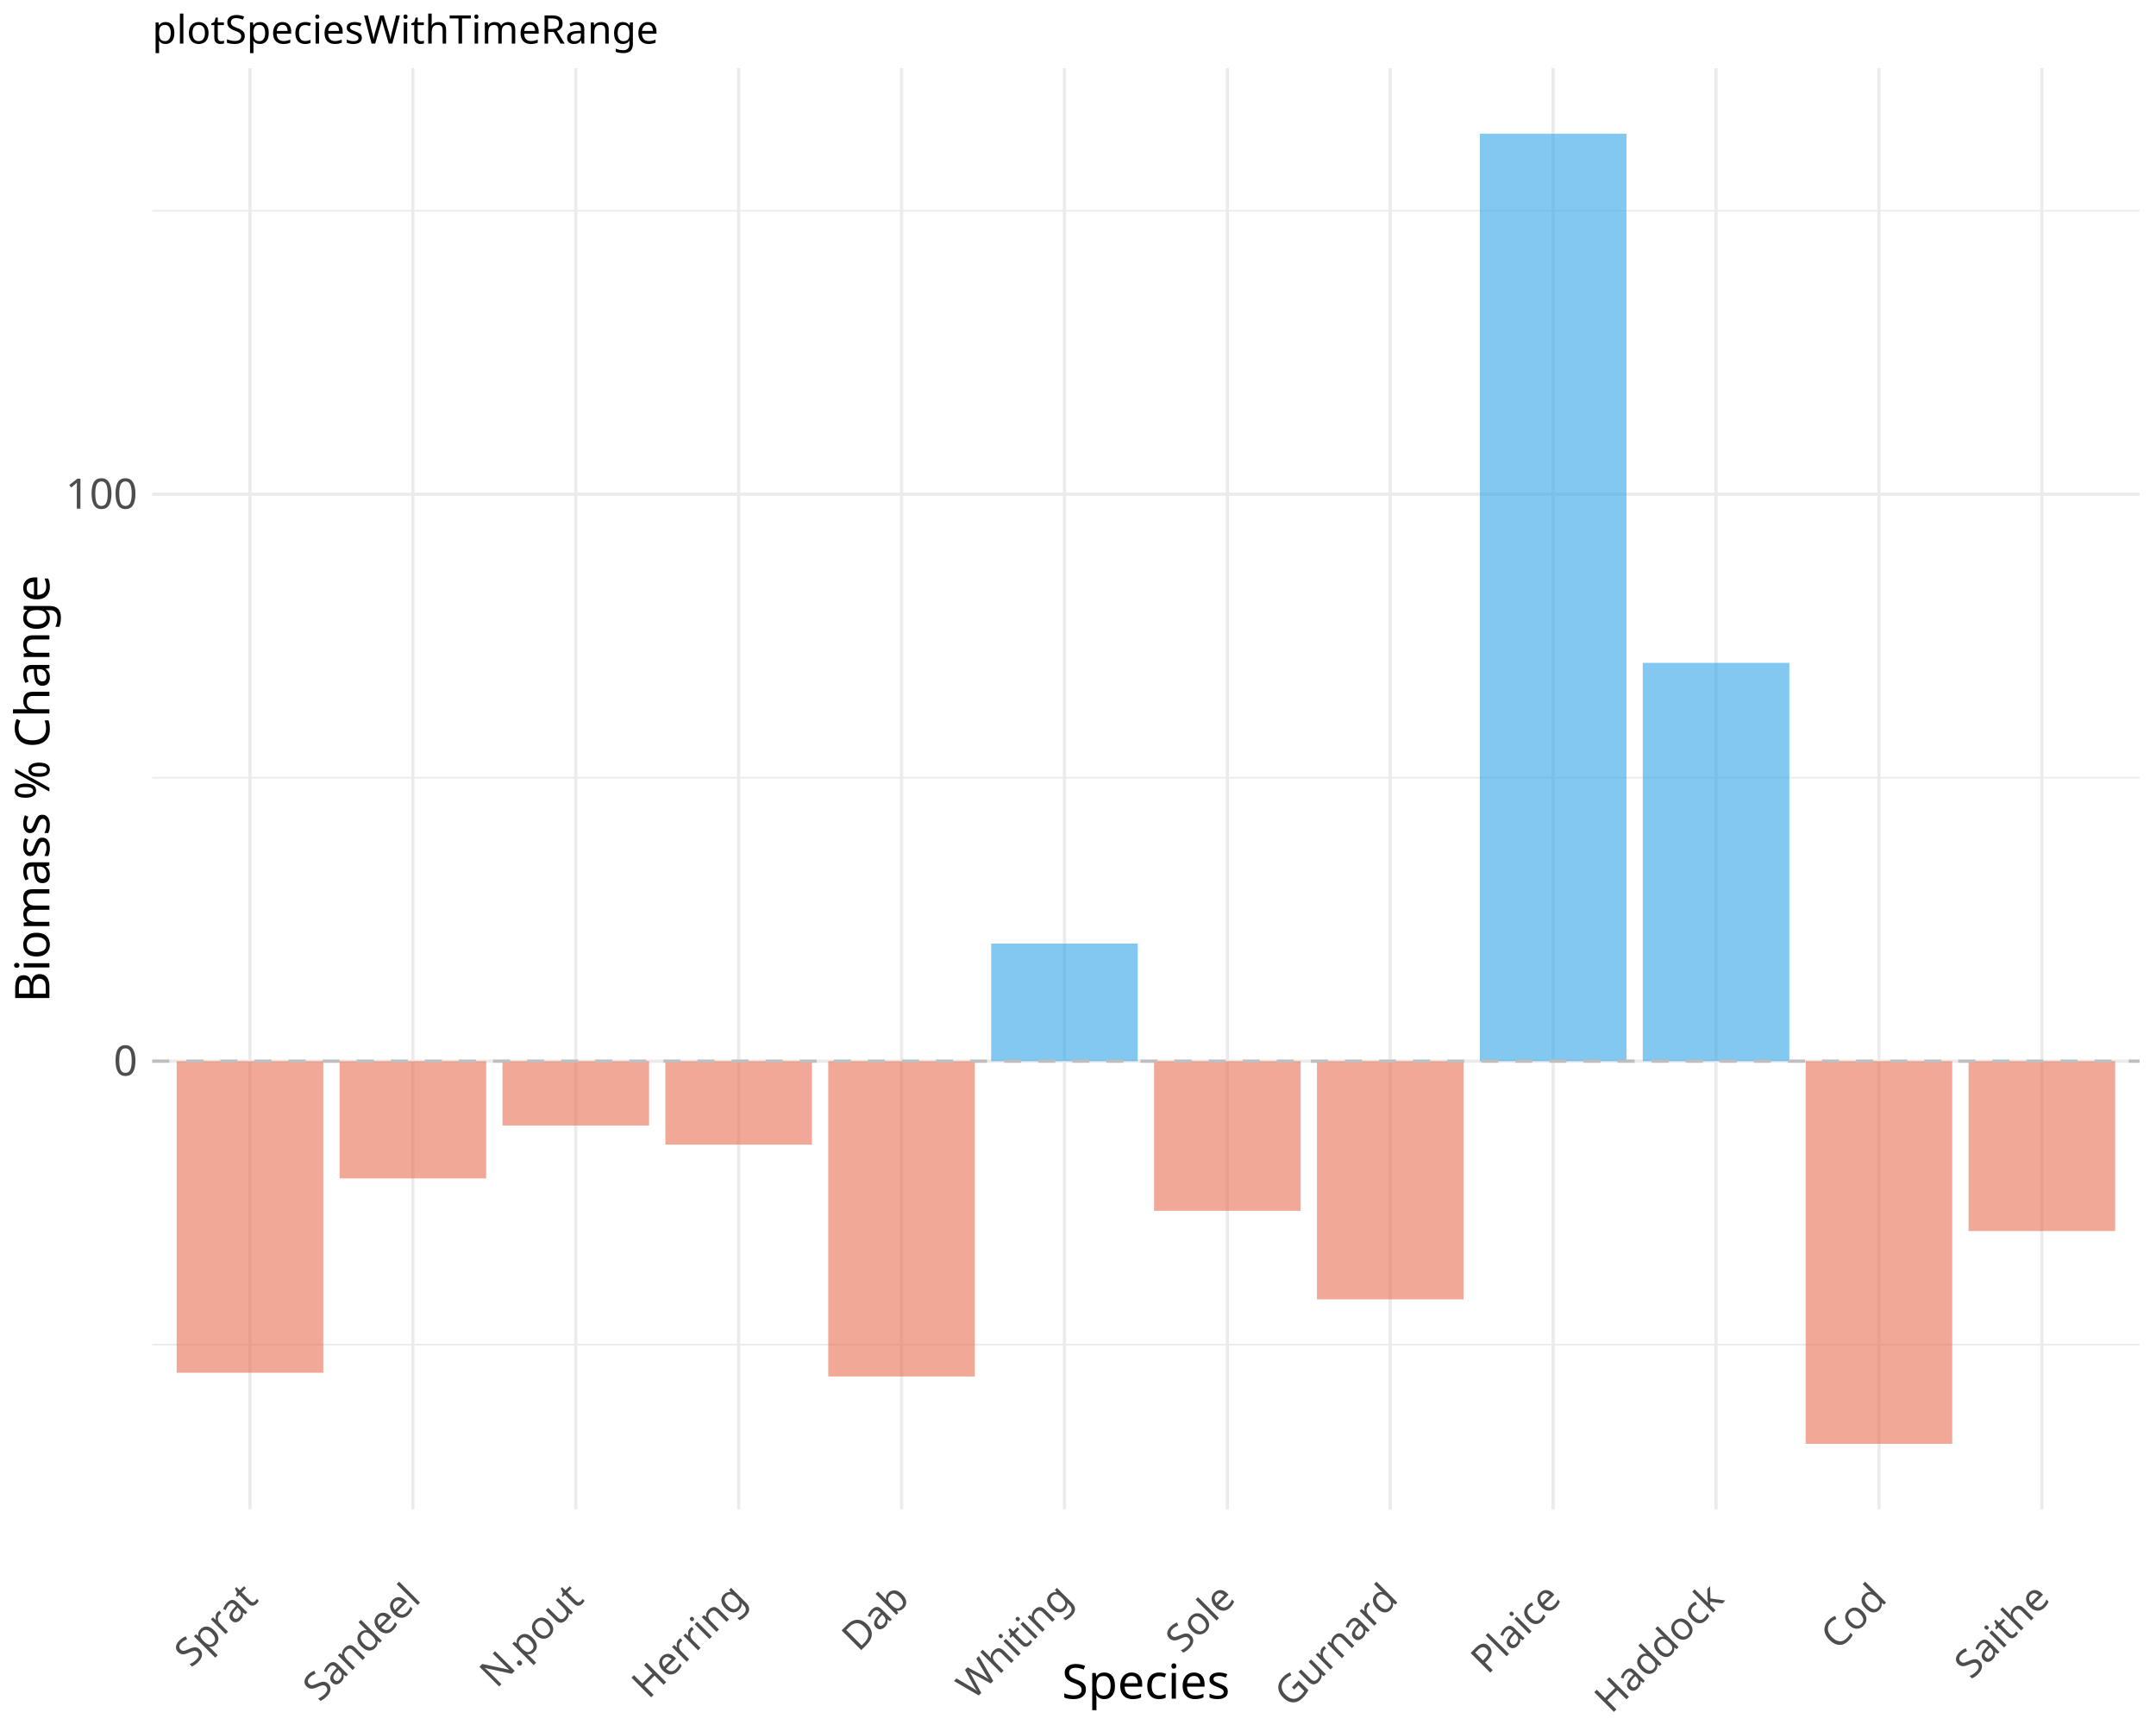
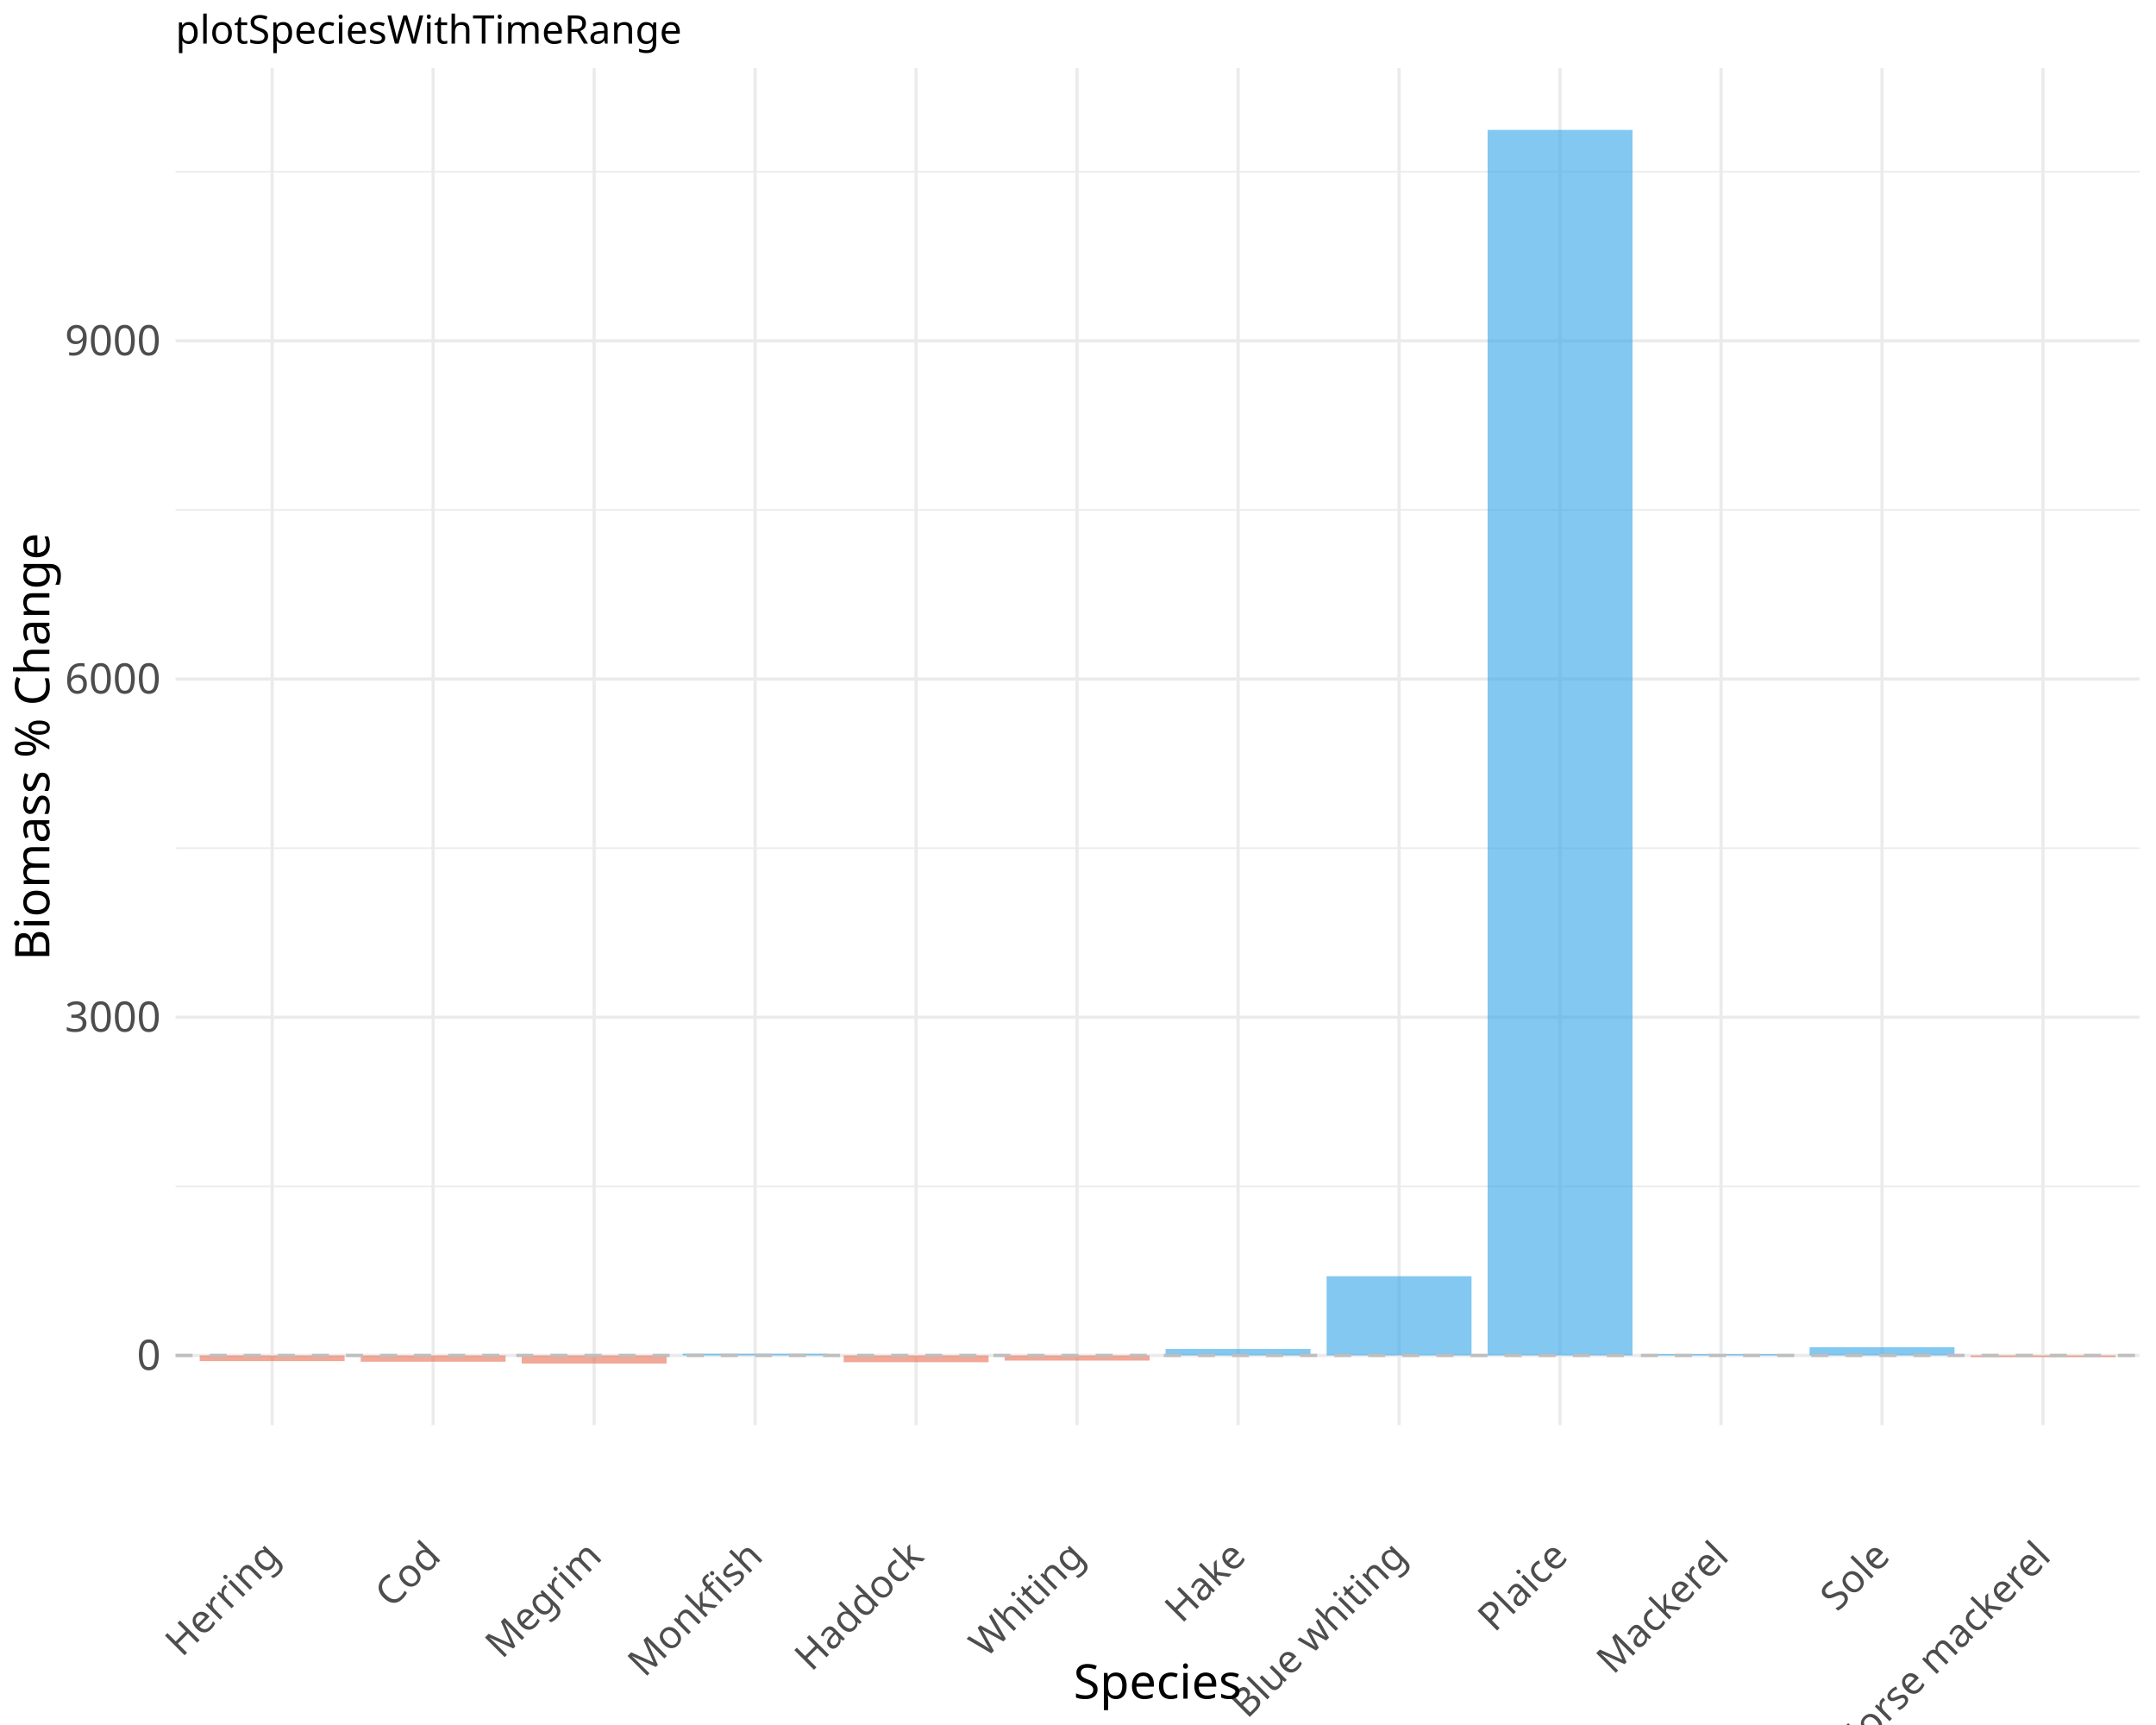
<svg xmlns="http://www.w3.org/2000/svg" class="svglite" data-engine-version="2.0" width="720.00pt" height="576.00pt" viewBox="0 0 720.00 576.00">
  <defs>
    <style type="text/css">
    .svglite line, .svglite polyline, .svglite polygon, .svglite path, .svglite rect, .svglite circle {
      fill: none;
      stroke: #000000;
      stroke-linecap: round;
      stroke-linejoin: round;
      stroke-miterlimit: 10.00;
    }
  </style>
  </defs>
  <rect width="100%" height="100%" style="stroke: none; fill: #FFFFFF;" />
  <defs>
    <clipPath id="cpMC4wMHw3MjAuMDB8MC4wMHw1NzYuMDA=">
      <rect x="0.00" y="0.00" width="720.00" height="576.00" />
    </clipPath>
  </defs>
  <g clip-path="url(#cpMC4wMHw3MjAuMDB8MC4wMHw1NzYuMDA=)">
    <rect x="0.00" y="0.00" width="720.00" height="576.00" style="stroke-width: 1.07; stroke: none; fill: #FFFFFF;" />
  </g>
  <defs>
-     <clipPath id="cpNTAuODR8NzE0LjUyfDIyLjc4fDUwMy45OQ==">
-       <rect x="50.84" y="22.78" width="663.68" height="481.21" />
+     <clipPath id="cpNTguNjN8NzE0LjUyfDIyLjc4fDQ3NS45MA==">
+       <rect x="58.63" y="22.78" width="655.89" height="453.12" />
    </clipPath>
  </defs>
-   <g clip-path="url(#cpNTAuODR8NzE0LjUyfDIyLjc4fDUwMy45OQ==)">
-     <polyline points="50.84,448.99 714.52,448.99 " style="stroke-width: 0.53; stroke: #EBEBEB; stroke-linecap: butt;" />
-     <polyline points="50.84,259.68 714.52,259.68 " style="stroke-width: 0.53; stroke: #EBEBEB; stroke-linecap: butt;" />
-     <polyline points="50.84,70.38 714.52,70.38 " style="stroke-width: 0.53; stroke: #EBEBEB; stroke-linecap: butt;" />
-     <polyline points="50.84,354.34 714.52,354.34 " style="stroke-width: 1.07; stroke: #EBEBEB; stroke-linecap: butt;" />
-     <polyline points="50.84,165.03 714.52,165.03 " style="stroke-width: 1.07; stroke: #EBEBEB; stroke-linecap: butt;" />
-     <polyline points="83.48,503.99 83.48,22.78 " style="stroke-width: 1.07; stroke: #EBEBEB; stroke-linecap: butt;" />
-     <polyline points="137.88,503.99 137.88,22.78 " style="stroke-width: 1.07; stroke: #EBEBEB; stroke-linecap: butt;" />
-     <polyline points="192.28,503.99 192.28,22.78 " style="stroke-width: 1.07; stroke: #EBEBEB; stroke-linecap: butt;" />
-     <polyline points="246.68,503.99 246.68,22.78 " style="stroke-width: 1.07; stroke: #EBEBEB; stroke-linecap: butt;" />
-     <polyline points="301.08,503.99 301.08,22.78 " style="stroke-width: 1.07; stroke: #EBEBEB; stroke-linecap: butt;" />
-     <polyline points="355.48,503.99 355.48,22.78 " style="stroke-width: 1.07; stroke: #EBEBEB; stroke-linecap: butt;" />
-     <polyline points="409.88,503.99 409.88,22.78 " style="stroke-width: 1.07; stroke: #EBEBEB; stroke-linecap: butt;" />
-     <polyline points="464.28,503.99 464.28,22.78 " style="stroke-width: 1.07; stroke: #EBEBEB; stroke-linecap: butt;" />
-     <polyline points="518.68,503.99 518.68,22.78 " style="stroke-width: 1.07; stroke: #EBEBEB; stroke-linecap: butt;" />
-     <polyline points="573.08,503.99 573.08,22.78 " style="stroke-width: 1.07; stroke: #EBEBEB; stroke-linecap: butt;" />
-     <polyline points="627.48,503.99 627.48,22.78 " style="stroke-width: 1.07; stroke: #EBEBEB; stroke-linecap: butt;" />
-     <polyline points="681.88,503.99 681.88,22.78 " style="stroke-width: 1.07; stroke: #EBEBEB; stroke-linecap: butt;" />
-     <rect x="59.00" y="354.34" width="48.96" height="104.04" style="stroke-width: 1.07; stroke: none; stroke-linecap: butt; stroke-linejoin: miter; fill: #E76F51; fill-opacity: 0.60;" />
-     <rect x="113.40" y="354.34" width="48.96" height="39.15" style="stroke-width: 1.07; stroke: none; stroke-linecap: butt; stroke-linejoin: miter; fill: #E76F51; fill-opacity: 0.60;" />
-     <rect x="167.80" y="354.34" width="48.96" height="21.49" style="stroke-width: 1.07; stroke: none; stroke-linecap: butt; stroke-linejoin: miter; fill: #E76F51; fill-opacity: 0.60;" />
-     <rect x="222.20" y="354.34" width="48.96" height="27.87" style="stroke-width: 1.07; stroke: none; stroke-linecap: butt; stroke-linejoin: miter; fill: #E76F51; fill-opacity: 0.60;" />
-     <rect x="276.60" y="354.34" width="48.96" height="105.29" style="stroke-width: 1.07; stroke: none; stroke-linecap: butt; stroke-linejoin: miter; fill: #E76F51; fill-opacity: 0.60;" />
-     <rect x="331.00" y="315.06" width="48.96" height="39.28" style="stroke-width: 1.07; stroke: none; stroke-linecap: butt; stroke-linejoin: miter; fill: #2FA4E7; fill-opacity: 0.60;" />
-     <rect x="385.40" y="354.34" width="48.96" height="49.97" style="stroke-width: 1.07; stroke: none; stroke-linecap: butt; stroke-linejoin: miter; fill: #E76F51; fill-opacity: 0.60;" />
-     <rect x="439.80" y="354.34" width="48.96" height="79.54" style="stroke-width: 1.07; stroke: none; stroke-linecap: butt; stroke-linejoin: miter; fill: #E76F51; fill-opacity: 0.60;" />
-     <rect x="494.20" y="44.66" width="48.96" height="309.68" style="stroke-width: 1.07; stroke: none; stroke-linecap: butt; stroke-linejoin: miter; fill: #2FA4E7; fill-opacity: 0.60;" />
-     <rect x="548.60" y="221.34" width="48.96" height="133.00" style="stroke-width: 1.07; stroke: none; stroke-linecap: butt; stroke-linejoin: miter; fill: #2FA4E7; fill-opacity: 0.60;" />
-     <rect x="603.00" y="354.34" width="48.96" height="127.78" style="stroke-width: 1.07; stroke: none; stroke-linecap: butt; stroke-linejoin: miter; fill: #E76F51; fill-opacity: 0.60;" />
-     <rect x="657.40" y="354.34" width="48.96" height="56.72" style="stroke-width: 1.07; stroke: none; stroke-linecap: butt; stroke-linejoin: miter; fill: #E76F51; fill-opacity: 0.60;" />
-     <line x1="50.84" y1="354.34" x2="714.52" y2="354.34" style="stroke-width: 1.07; stroke: #BEBEBE; stroke-dasharray: 5.69,5.69; stroke-linecap: butt;" />
+   <g clip-path="url(#cpNTguNjN8NzE0LjUyfDIyLjc4fDQ3NS45MA==)">
+     <polyline points="58.63,396.14 714.52,396.14 " style="stroke-width: 0.53; stroke: #EBEBEB; stroke-linecap: butt;" />
+     <polyline points="58.63,283.21 714.52,283.21 " style="stroke-width: 0.53; stroke: #EBEBEB; stroke-linecap: butt;" />
+     <polyline points="58.63,170.27 714.52,170.27 " style="stroke-width: 0.53; stroke: #EBEBEB; stroke-linecap: butt;" />
+     <polyline points="58.63,57.34 714.52,57.34 " style="stroke-width: 0.53; stroke: #EBEBEB; stroke-linecap: butt;" />
+     <polyline points="58.63,452.60 714.52,452.60 " style="stroke-width: 1.07; stroke: #EBEBEB; stroke-linecap: butt;" />
+     <polyline points="58.63,339.67 714.52,339.67 " style="stroke-width: 1.07; stroke: #EBEBEB; stroke-linecap: butt;" />
+     <polyline points="58.63,226.74 714.52,226.74 " style="stroke-width: 1.07; stroke: #EBEBEB; stroke-linecap: butt;" />
+     <polyline points="58.63,113.81 714.52,113.81 " style="stroke-width: 1.07; stroke: #EBEBEB; stroke-linecap: butt;" />
+     <polyline points="90.89,475.90 90.89,22.78 " style="stroke-width: 1.07; stroke: #EBEBEB; stroke-linecap: butt;" />
+     <polyline points="144.65,475.90 144.65,22.78 " style="stroke-width: 1.07; stroke: #EBEBEB; stroke-linecap: butt;" />
+     <polyline points="198.41,475.90 198.41,22.78 " style="stroke-width: 1.07; stroke: #EBEBEB; stroke-linecap: butt;" />
+     <polyline points="252.17,475.90 252.17,22.78 " style="stroke-width: 1.07; stroke: #EBEBEB; stroke-linecap: butt;" />
+     <polyline points="305.93,475.90 305.93,22.78 " style="stroke-width: 1.07; stroke: #EBEBEB; stroke-linecap: butt;" />
+     <polyline points="359.69,475.90 359.69,22.78 " style="stroke-width: 1.07; stroke: #EBEBEB; stroke-linecap: butt;" />
+     <polyline points="413.46,475.90 413.46,22.78 " style="stroke-width: 1.07; stroke: #EBEBEB; stroke-linecap: butt;" />
+     <polyline points="467.22,475.90 467.22,22.78 " style="stroke-width: 1.07; stroke: #EBEBEB; stroke-linecap: butt;" />
+     <polyline points="520.98,475.90 520.98,22.78 " style="stroke-width: 1.07; stroke: #EBEBEB; stroke-linecap: butt;" />
+     <polyline points="574.74,475.90 574.74,22.78 " style="stroke-width: 1.07; stroke: #EBEBEB; stroke-linecap: butt;" />
+     <polyline points="628.50,475.90 628.50,22.78 " style="stroke-width: 1.07; stroke: #EBEBEB; stroke-linecap: butt;" />
+     <polyline points="682.26,475.90 682.26,22.78 " style="stroke-width: 1.07; stroke: #EBEBEB; stroke-linecap: butt;" />
+     <rect x="66.69" y="452.60" width="48.39" height="1.89" style="stroke-width: 1.07; stroke: none; stroke-linecap: butt; stroke-linejoin: miter; fill: #E76F51; fill-opacity: 0.60;" />
+     <rect x="120.46" y="452.60" width="48.39" height="2.09" style="stroke-width: 1.07; stroke: none; stroke-linecap: butt; stroke-linejoin: miter; fill: #E76F51; fill-opacity: 0.60;" />
+     <rect x="174.22" y="452.60" width="48.39" height="2.70" style="stroke-width: 1.07; stroke: none; stroke-linecap: butt; stroke-linejoin: miter; fill: #E76F51; fill-opacity: 0.60;" />
+     <rect x="227.98" y="452.03" width="48.39" height="0.57" style="stroke-width: 1.07; stroke: none; stroke-linecap: butt; stroke-linejoin: miter; fill: #2FA4E7; fill-opacity: 0.60;" />
+     <rect x="281.74" y="452.60" width="48.39" height="2.26" style="stroke-width: 1.07; stroke: none; stroke-linecap: butt; stroke-linejoin: miter; fill: #E76F51; fill-opacity: 0.60;" />
+     <rect x="335.50" y="452.60" width="48.39" height="1.72" style="stroke-width: 1.07; stroke: none; stroke-linecap: butt; stroke-linejoin: miter; fill: #E76F51; fill-opacity: 0.60;" />
+     <rect x="389.26" y="450.44" width="48.39" height="2.16" style="stroke-width: 1.07; stroke: none; stroke-linecap: butt; stroke-linejoin: miter; fill: #2FA4E7; fill-opacity: 0.60;" />
+     <rect x="443.03" y="426.15" width="48.39" height="26.45" style="stroke-width: 1.07; stroke: none; stroke-linecap: butt; stroke-linejoin: miter; fill: #2FA4E7; fill-opacity: 0.60;" />
+     <rect x="496.79" y="43.38" width="48.39" height="409.22" style="stroke-width: 1.07; stroke: none; stroke-linecap: butt; stroke-linejoin: miter; fill: #2FA4E7; fill-opacity: 0.60;" />
+     <rect x="550.55" y="452.14" width="48.39" height="0.46" style="stroke-width: 1.07; stroke: none; stroke-linecap: butt; stroke-linejoin: miter; fill: #2FA4E7; fill-opacity: 0.60;" />
+     <rect x="604.31" y="449.87" width="48.39" height="2.73" style="stroke-width: 1.07; stroke: none; stroke-linecap: butt; stroke-linejoin: miter; fill: #2FA4E7; fill-opacity: 0.60;" />
+     <rect x="658.07" y="452.60" width="48.39" height="0.55" style="stroke-width: 1.07; stroke: none; stroke-linecap: butt; stroke-linejoin: miter; fill: #E76F51; fill-opacity: 0.60;" />
+     <line x1="58.63" y1="452.60" x2="714.52" y2="452.60" style="stroke-width: 1.07; stroke: #BEBEBE; stroke-dasharray: 5.69,5.69; stroke-linecap: butt;" />
  </g>
  <g clip-path="url(#cpMC4wMHw3MjAuMDB8MC4wMHw1NzYuMDA=)">
-     <text x="45.91" y="359.15" text-anchor="end" style="font-size: 14.00px; fill: #4D4D4D; font-family: sans;" textLength="7.79px" lengthAdjust="spacingAndGlyphs">0</text>
-     <text x="45.91" y="169.85" text-anchor="end" style="font-size: 14.00px; fill: #4D4D4D; font-family: sans;" textLength="23.36px" lengthAdjust="spacingAndGlyphs">100</text>
-     <text transform="translate(86.65,534.35) rotate(-45)" text-anchor="end" style="font-size: 13.00px; fill: #4D4D4D; font-family: sans;" textLength="31.08px" lengthAdjust="spacingAndGlyphs">Sprat</text>
-     <text transform="translate(141.05,534.35) rotate(-45)" text-anchor="end" style="font-size: 13.00px; fill: #4D4D4D; font-family: sans;" textLength="47.71px" lengthAdjust="spacingAndGlyphs">Sandeel</text>
-     <text transform="translate(195.45,534.35) rotate(-45)" text-anchor="end" style="font-size: 13.00px; fill: #4D4D4D; font-family: sans;" textLength="38.31px" lengthAdjust="spacingAndGlyphs">N.pout</text>
-     <text transform="translate(249.85,534.35) rotate(-45)" text-anchor="end" style="font-size: 13.00px; fill: #4D4D4D; font-family: sans;" textLength="42.63px" lengthAdjust="spacingAndGlyphs">Herring</text>
-     <text transform="translate(304.25,534.35) rotate(-45)" text-anchor="end" style="font-size: 13.00px; fill: #4D4D4D; font-family: sans;" textLength="23.85px" lengthAdjust="spacingAndGlyphs">Dab</text>
-     <text transform="translate(358.65,534.35) rotate(-45)" text-anchor="end" style="font-size: 13.00px; fill: #4D4D4D; font-family: sans;" textLength="43.34px" lengthAdjust="spacingAndGlyphs">Whiting</text>
-     <text transform="translate(413.05,534.35) rotate(-45)" text-anchor="end" style="font-size: 13.00px; fill: #4D4D4D; font-family: sans;" textLength="26.02px" lengthAdjust="spacingAndGlyphs">Sole</text>
-     <text transform="translate(467.44,534.35) rotate(-45)" text-anchor="end" style="font-size: 13.00px; fill: #4D4D4D; font-family: sans;" textLength="47.70px" lengthAdjust="spacingAndGlyphs">Gurnard</text>
-     <text transform="translate(521.84,534.35) rotate(-45)" text-anchor="end" style="font-size: 13.00px; fill: #4D4D4D; font-family: sans;" textLength="35.41px" lengthAdjust="spacingAndGlyphs">Plaice</text>
-     <text transform="translate(576.24,534.35) rotate(-45)" text-anchor="end" style="font-size: 13.00px; fill: #4D4D4D; font-family: sans;" textLength="51.32px" lengthAdjust="spacingAndGlyphs">Haddock</text>
-     <text transform="translate(630.64,534.35) rotate(-45)" text-anchor="end" style="font-size: 13.00px; fill: #4D4D4D; font-family: sans;" textLength="23.85px" lengthAdjust="spacingAndGlyphs">Cod</text>
-     <text transform="translate(685.04,534.35) rotate(-45)" text-anchor="end" style="font-size: 13.00px; fill: #4D4D4D; font-family: sans;" textLength="36.86px" lengthAdjust="spacingAndGlyphs">Saithe</text>
-     <text x="382.68" y="567.20" text-anchor="middle" style="font-size: 16.00px; font-family: sans;" textLength="56.94px" lengthAdjust="spacingAndGlyphs">Species</text>
-     <text transform="translate(16.49,263.39) rotate(-90)" text-anchor="middle" style="font-size: 16.00px; font-family: sans;" textLength="140.54px" lengthAdjust="spacingAndGlyphs">Biomass % Change</text>
-     <text x="50.84" y="14.56" style="font-size: 13.20px; font-family: sans;" textLength="162.89px" lengthAdjust="spacingAndGlyphs">plotSpeciesWithTimeRange</text>
+     <text x="53.70" y="457.42" text-anchor="end" style="font-size: 14.00px; fill: #4D4D4D; font-family: sans;" textLength="7.79px" lengthAdjust="spacingAndGlyphs">0</text>
+     <text x="53.70" y="344.49" text-anchor="end" style="font-size: 14.00px; fill: #4D4D4D; font-family: sans;" textLength="31.15px" lengthAdjust="spacingAndGlyphs">3000</text>
+     <text x="53.70" y="231.56" text-anchor="end" style="font-size: 14.00px; fill: #4D4D4D; font-family: sans;" textLength="31.15px" lengthAdjust="spacingAndGlyphs">6000</text>
+     <text x="53.70" y="118.63" text-anchor="end" style="font-size: 14.00px; fill: #4D4D4D; font-family: sans;" textLength="31.15px" lengthAdjust="spacingAndGlyphs">9000</text>
+     <text transform="translate(94.05,520.30) rotate(-45)" text-anchor="end" style="font-size: 13.00px; fill: #4D4D4D; font-family: sans;" textLength="42.63px" lengthAdjust="spacingAndGlyphs">Herring</text>
+     <text transform="translate(147.81,520.30) rotate(-45)" text-anchor="end" style="font-size: 13.00px; fill: #4D4D4D; font-family: sans;" textLength="23.85px" lengthAdjust="spacingAndGlyphs">Cod</text>
+     <text transform="translate(201.57,520.30) rotate(-45)" text-anchor="end" style="font-size: 13.00px; fill: #4D4D4D; font-family: sans;" textLength="43.34px" lengthAdjust="spacingAndGlyphs">Megrim</text>
+     <text transform="translate(255.34,520.30) rotate(-45)" text-anchor="end" style="font-size: 13.00px; fill: #4D4D4D; font-family: sans;" textLength="52.03px" lengthAdjust="spacingAndGlyphs">Monkfish</text>
+     <text transform="translate(309.10,520.30) rotate(-45)" text-anchor="end" style="font-size: 13.00px; fill: #4D4D4D; font-family: sans;" textLength="51.32px" lengthAdjust="spacingAndGlyphs">Haddock</text>
+     <text transform="translate(362.86,520.30) rotate(-45)" text-anchor="end" style="font-size: 13.00px; fill: #4D4D4D; font-family: sans;" textLength="43.34px" lengthAdjust="spacingAndGlyphs">Whiting</text>
+     <text transform="translate(416.62,520.30) rotate(-45)" text-anchor="end" style="font-size: 13.00px; fill: #4D4D4D; font-family: sans;" textLength="30.36px" lengthAdjust="spacingAndGlyphs">Hake</text>
+     <text transform="translate(470.38,520.30) rotate(-45)" text-anchor="end" style="font-size: 13.00px; fill: #4D4D4D; font-family: sans;" textLength="70.10px" lengthAdjust="spacingAndGlyphs">Blue whiting</text>
+     <text transform="translate(524.14,520.30) rotate(-45)" text-anchor="end" style="font-size: 13.00px; fill: #4D4D4D; font-family: sans;" textLength="35.41px" lengthAdjust="spacingAndGlyphs">Plaice</text>
+     <text transform="translate(577.90,520.30) rotate(-45)" text-anchor="end" style="font-size: 13.00px; fill: #4D4D4D; font-family: sans;" textLength="52.75px" lengthAdjust="spacingAndGlyphs">Mackerel</text>
+     <text transform="translate(631.67,520.30) rotate(-45)" text-anchor="end" style="font-size: 13.00px; fill: #4D4D4D; font-family: sans;" textLength="26.02px" lengthAdjust="spacingAndGlyphs">Sole</text>
+     <text transform="translate(685.43,520.30) rotate(-45)" text-anchor="end" style="font-size: 13.00px; fill: #4D4D4D; font-family: sans;" textLength="91.05px" lengthAdjust="spacingAndGlyphs">Horse mackerel</text>
+     <text x="386.58" y="567.20" text-anchor="middle" style="font-size: 16.00px; font-family: sans;" textLength="56.94px" lengthAdjust="spacingAndGlyphs">Species</text>
+     <text transform="translate(16.49,249.34) rotate(-90)" text-anchor="middle" style="font-size: 16.00px; font-family: sans;" textLength="140.54px" lengthAdjust="spacingAndGlyphs">Biomass % Change</text>
+     <text x="58.63" y="14.56" style="font-size: 13.20px; font-family: sans;" textLength="162.89px" lengthAdjust="spacingAndGlyphs">plotSpeciesWithTimeRange</text>
  </g>
</svg>
